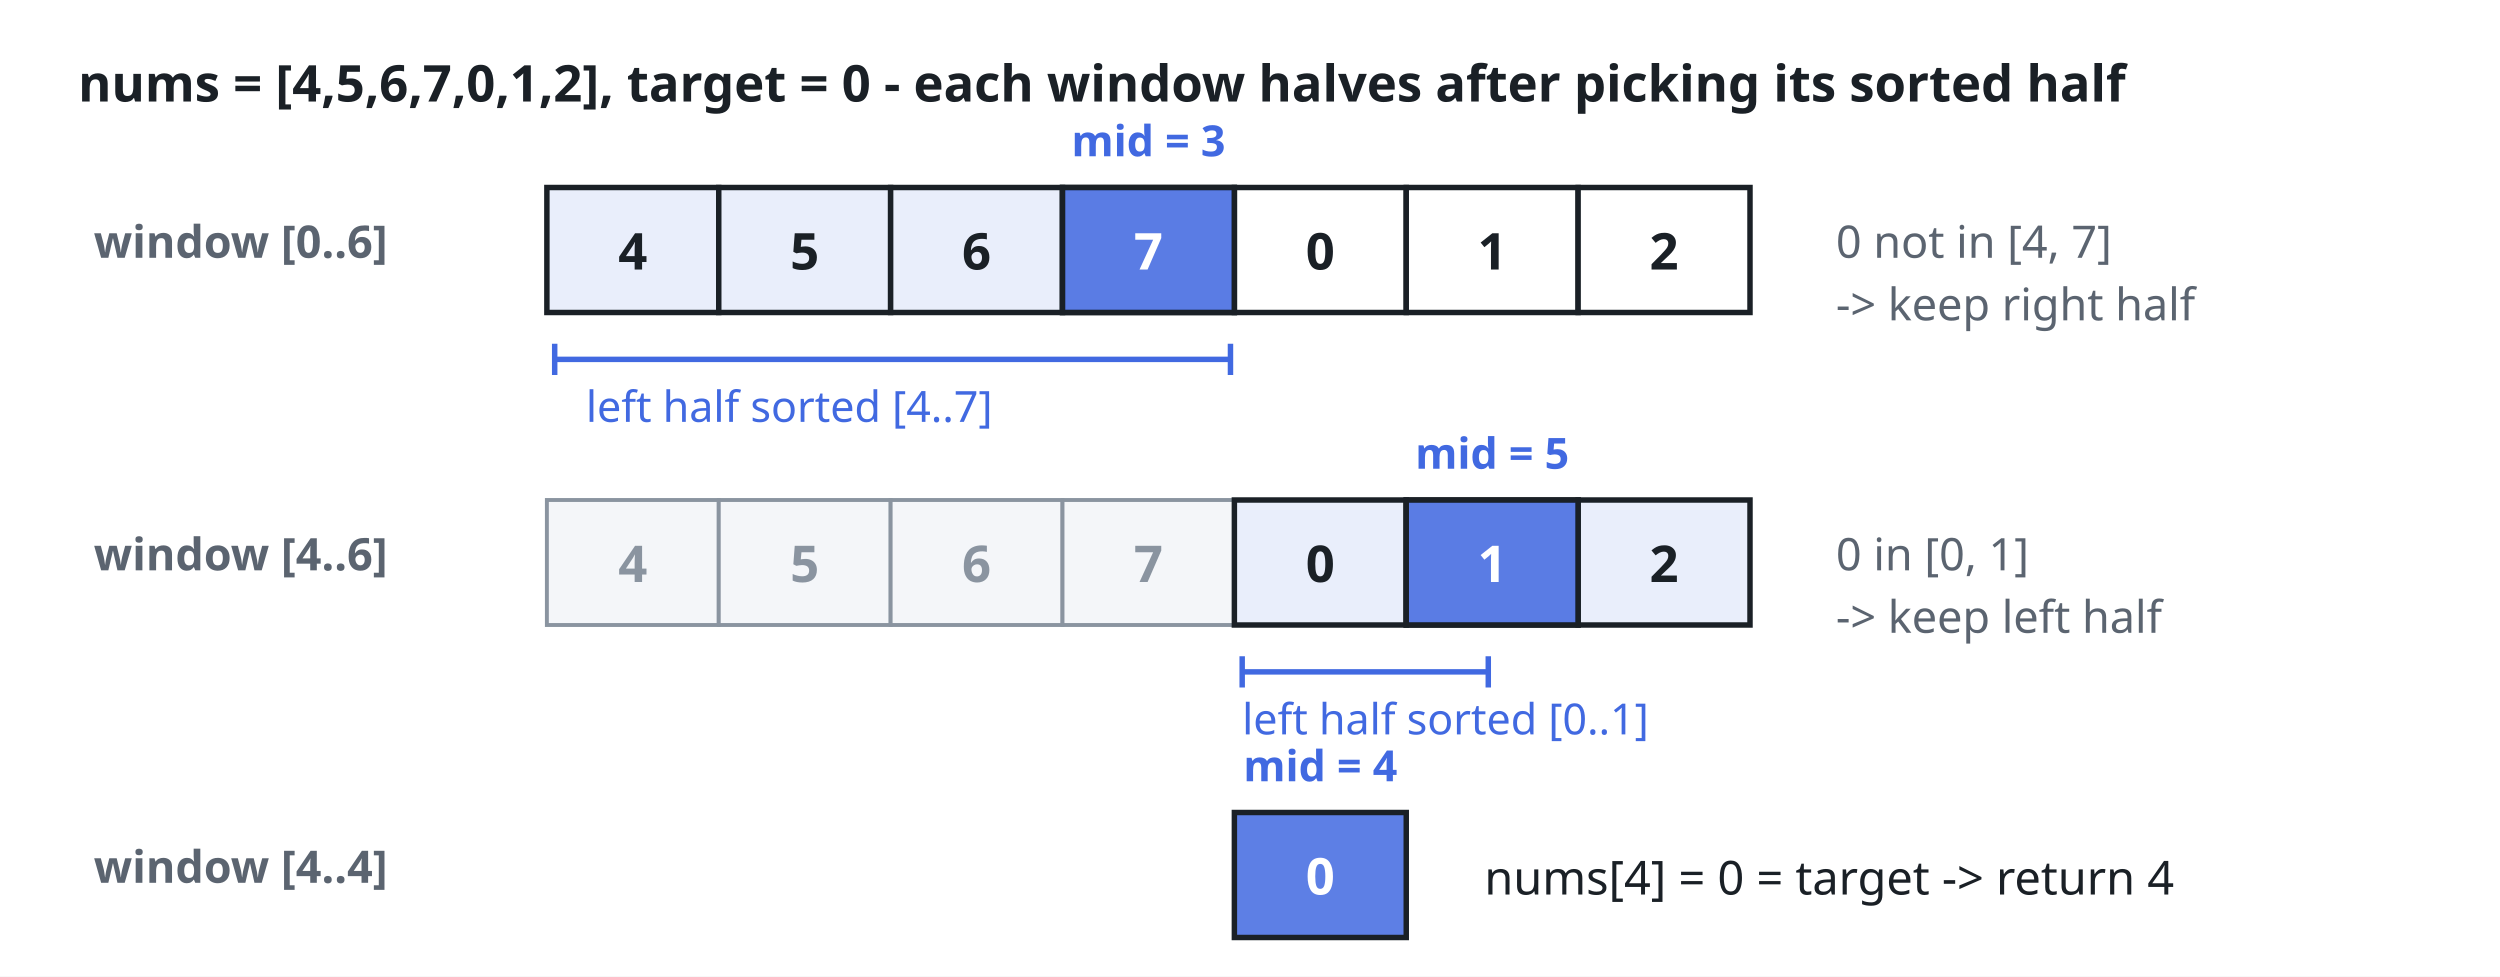
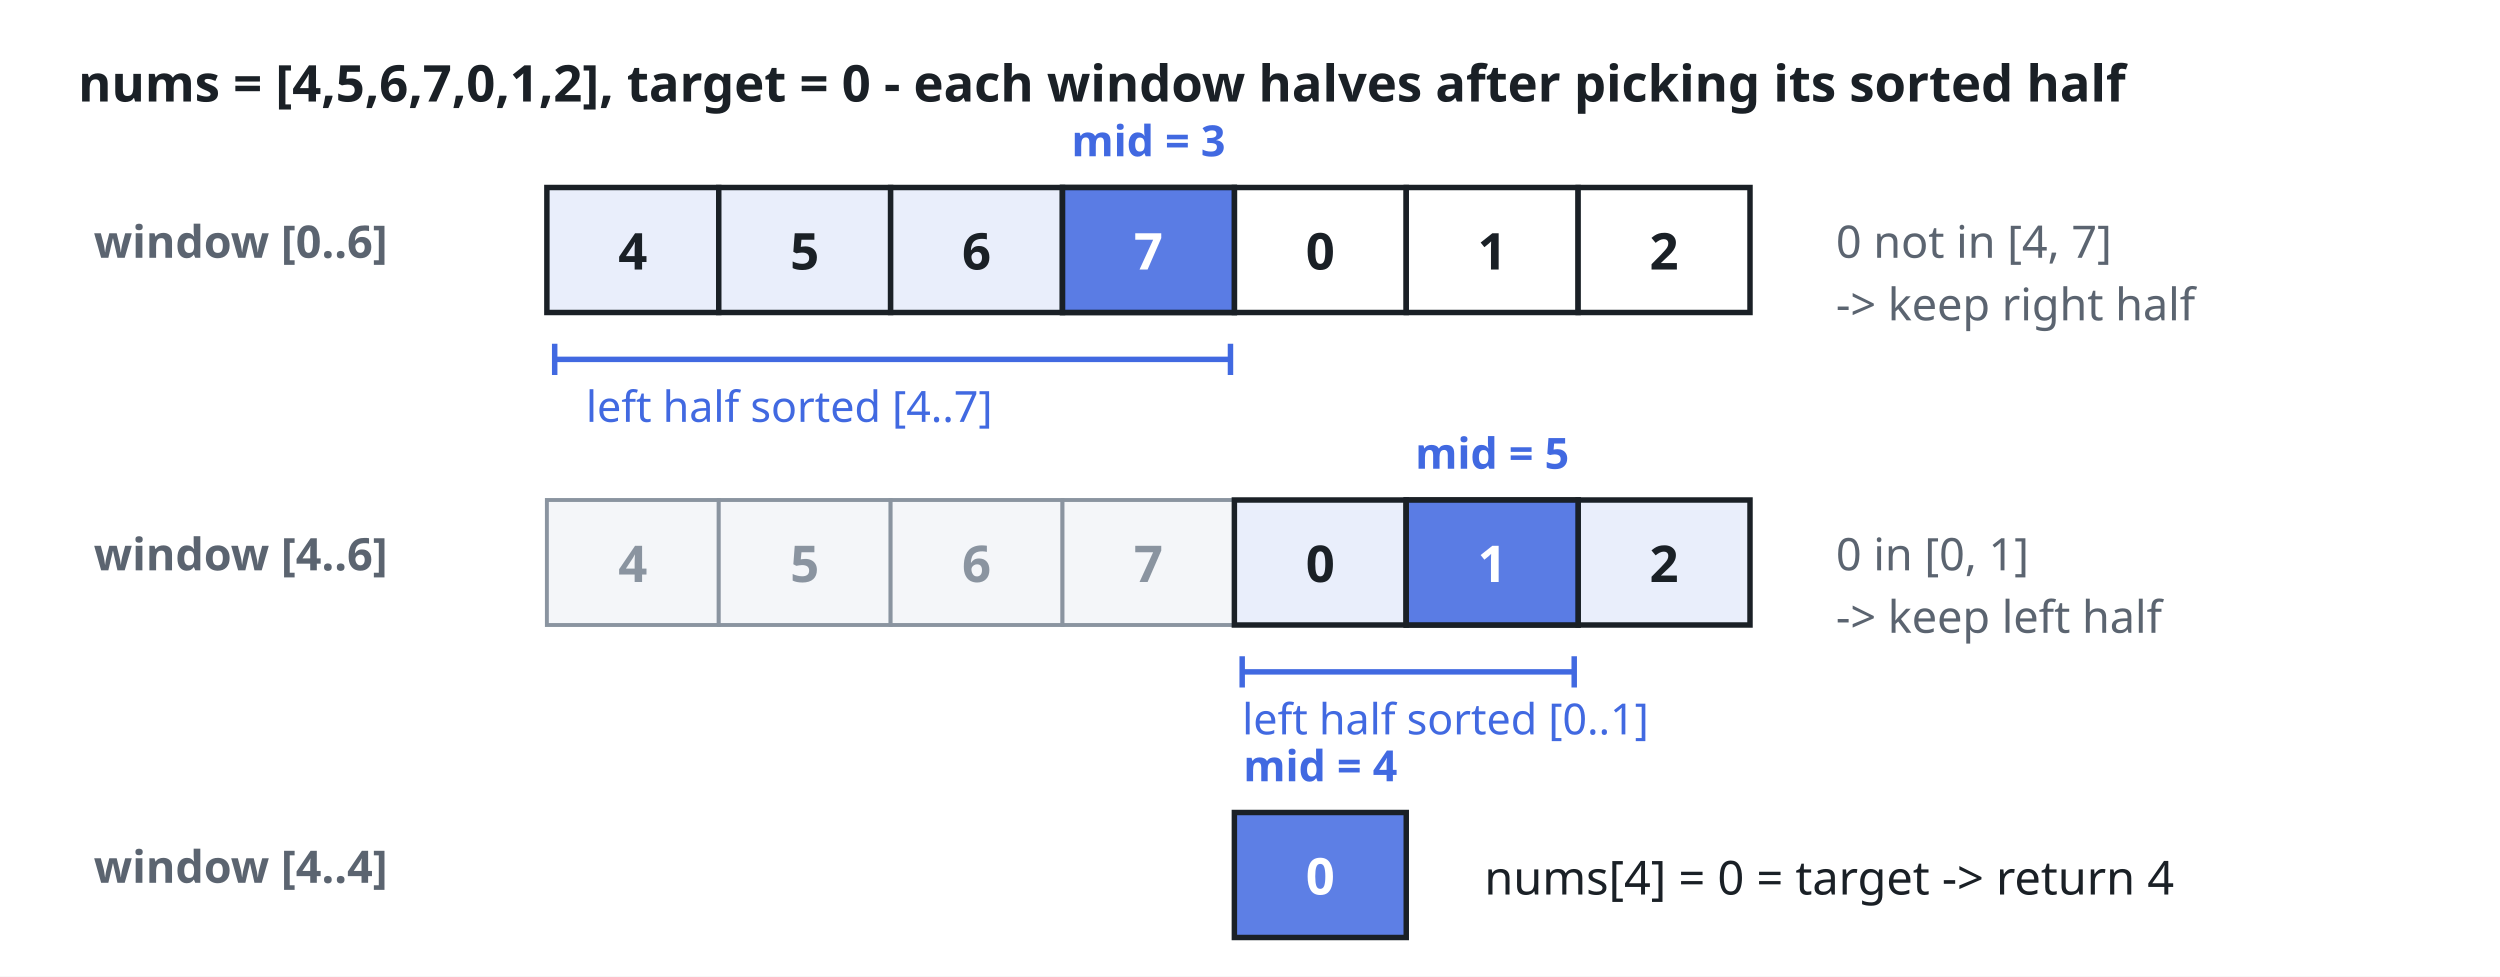
<svg xmlns="http://www.w3.org/2000/svg" viewBox="0 0 640 250" font-family="IBM Plex Sans, system-ui, sans-serif" font-size="13">
  <rect width="640" height="250" fill="#ffffff" />
  <text x="20" y="26" fill="#1a2026" font-weight="600">nums = [4,5,6,7,0,1,2], target = 0 - each window halves after picking its sorted half</text>
  <g>
    <text x="24" y="66" fill="#5b6470" font-size="11.5" font-weight="600">window [0..6]</text>
    <g stroke="#1a2026" stroke-width="1.4">
      <rect x="140" y="48" width="44" height="32" fill="#e9eefb" />
      <rect x="184" y="48" width="44" height="32" fill="#e9eefb" />
      <rect x="228" y="48" width="44" height="32" fill="#e9eefb" />
      <rect x="272" y="48" width="44" height="32" fill="#e9eefb" />
      <rect x="316" y="48" width="44" height="32" fill="#ffffff" />
      <rect x="360" y="48" width="44" height="32" fill="#ffffff" />
      <rect x="404" y="48" width="44" height="32" fill="#ffffff" />
    </g>
    <rect x="272" y="48" width="44" height="32" fill="#4169E1" fill-opacity="0.85" stroke="#1a2026" stroke-width="1.4" />
    <g fill="#1a2026" text-anchor="middle" font-weight="600">
      <text x="162" y="69">4</text>
      <text x="206" y="69">5</text>
      <text x="250" y="69">6</text>
      <text x="294" y="69" fill="#ffffff">7</text>
      <text x="338" y="69">0</text>
      <text x="382" y="69">1</text>
      <text x="426" y="69">2</text>
    </g>
    <text x="294" y="40" fill="#4169E1" font-size="11" text-anchor="middle" font-weight="600">mid = 3</text>
    <path d="M 142 92 L 315 92" stroke="#4169E1" stroke-width="1.4" fill="none" />
    <path d="M 142 88 L 142 96 M 315 88 L 315 96" stroke="#4169E1" stroke-width="1.4" />
    <text x="150" y="108" fill="#4169E1" font-size="11">left half sorted [4..7]</text>
    <text x="470" y="66" fill="#5b6470" font-size="11.5">0 not in [4, 7]</text>
    <text x="470" y="82" fill="#5b6470" font-size="11.5">-&gt; keep right half</text>
  </g>
  <g>
    <text x="24" y="146" fill="#5b6470" font-size="11.5" font-weight="600">window [4..6]</text>
    <g stroke="#8a94a0" stroke-width="1">
      <rect x="140" y="128" width="44" height="32" fill="#f4f6f9" />
      <rect x="184" y="128" width="44" height="32" fill="#f4f6f9" />
      <rect x="228" y="128" width="44" height="32" fill="#f4f6f9" />
      <rect x="272" y="128" width="44" height="32" fill="#f4f6f9" />
    </g>
    <g stroke="#1a2026" stroke-width="1.4">
      <rect x="316" y="128" width="44" height="32" fill="#e9eefb" />
      <rect x="360" y="128" width="44" height="32" fill="#e9eefb" />
      <rect x="404" y="128" width="44" height="32" fill="#e9eefb" />
    </g>
    <rect x="360" y="128" width="44" height="32" fill="#4169E1" fill-opacity="0.85" stroke="#1a2026" stroke-width="1.4" />
    <g text-anchor="middle" font-weight="600">
      <text x="162" y="149" fill="#8a94a0">4</text>
      <text x="206" y="149" fill="#8a94a0">5</text>
      <text x="250" y="149" fill="#8a94a0">6</text>
      <text x="294" y="149" fill="#8a94a0">7</text>
      <text x="338" y="149" fill="#1a2026">0</text>
      <text x="382" y="149" fill="#ffffff">1</text>
      <text x="426" y="149" fill="#1a2026">2</text>
    </g>
    <text x="382" y="120" fill="#4169E1" font-size="11" text-anchor="middle" font-weight="600">mid = 5</text>
-     <path d="M 318 172 L 381 172" stroke="#4169E1" stroke-width="1.4" fill="none" />
-     <path d="M 318 168 L 318 176 M 381 168 L 381 176" stroke="#4169E1" stroke-width="1.4" />
+     <path d="M 318 172 L 403 172" stroke="#4169E1" stroke-width="1.4" fill="none" />
+     <path d="M 318 168 L 318 176 M 403 168 L 403 176" stroke="#4169E1" stroke-width="1.4" />
    <text x="318" y="188" fill="#4169E1" font-size="11">left half sorted [0..1]</text>
    <text x="470" y="146" fill="#5b6470" font-size="11.5">0 in [0, 1]</text>
    <text x="470" y="162" fill="#5b6470" font-size="11.5">-&gt; keep left half</text>
  </g>
  <g>
    <text x="24" y="226" fill="#5b6470" font-size="11.5" font-weight="600">window [4..4]</text>
    <rect x="316" y="208" width="44" height="32" fill="#4169E1" fill-opacity="0.85" stroke="#1a2026" stroke-width="1.4" />
    <text x="338" y="229" fill="#ffffff" text-anchor="middle" font-weight="600">0</text>
    <text x="338" y="200" fill="#4169E1" font-size="11" text-anchor="middle" font-weight="600">mid = 4</text>
    <text x="380" y="229" fill="#1a2026" font-size="12">nums[4] = 0 = target -&gt; return 4</text>
  </g>
</svg>
